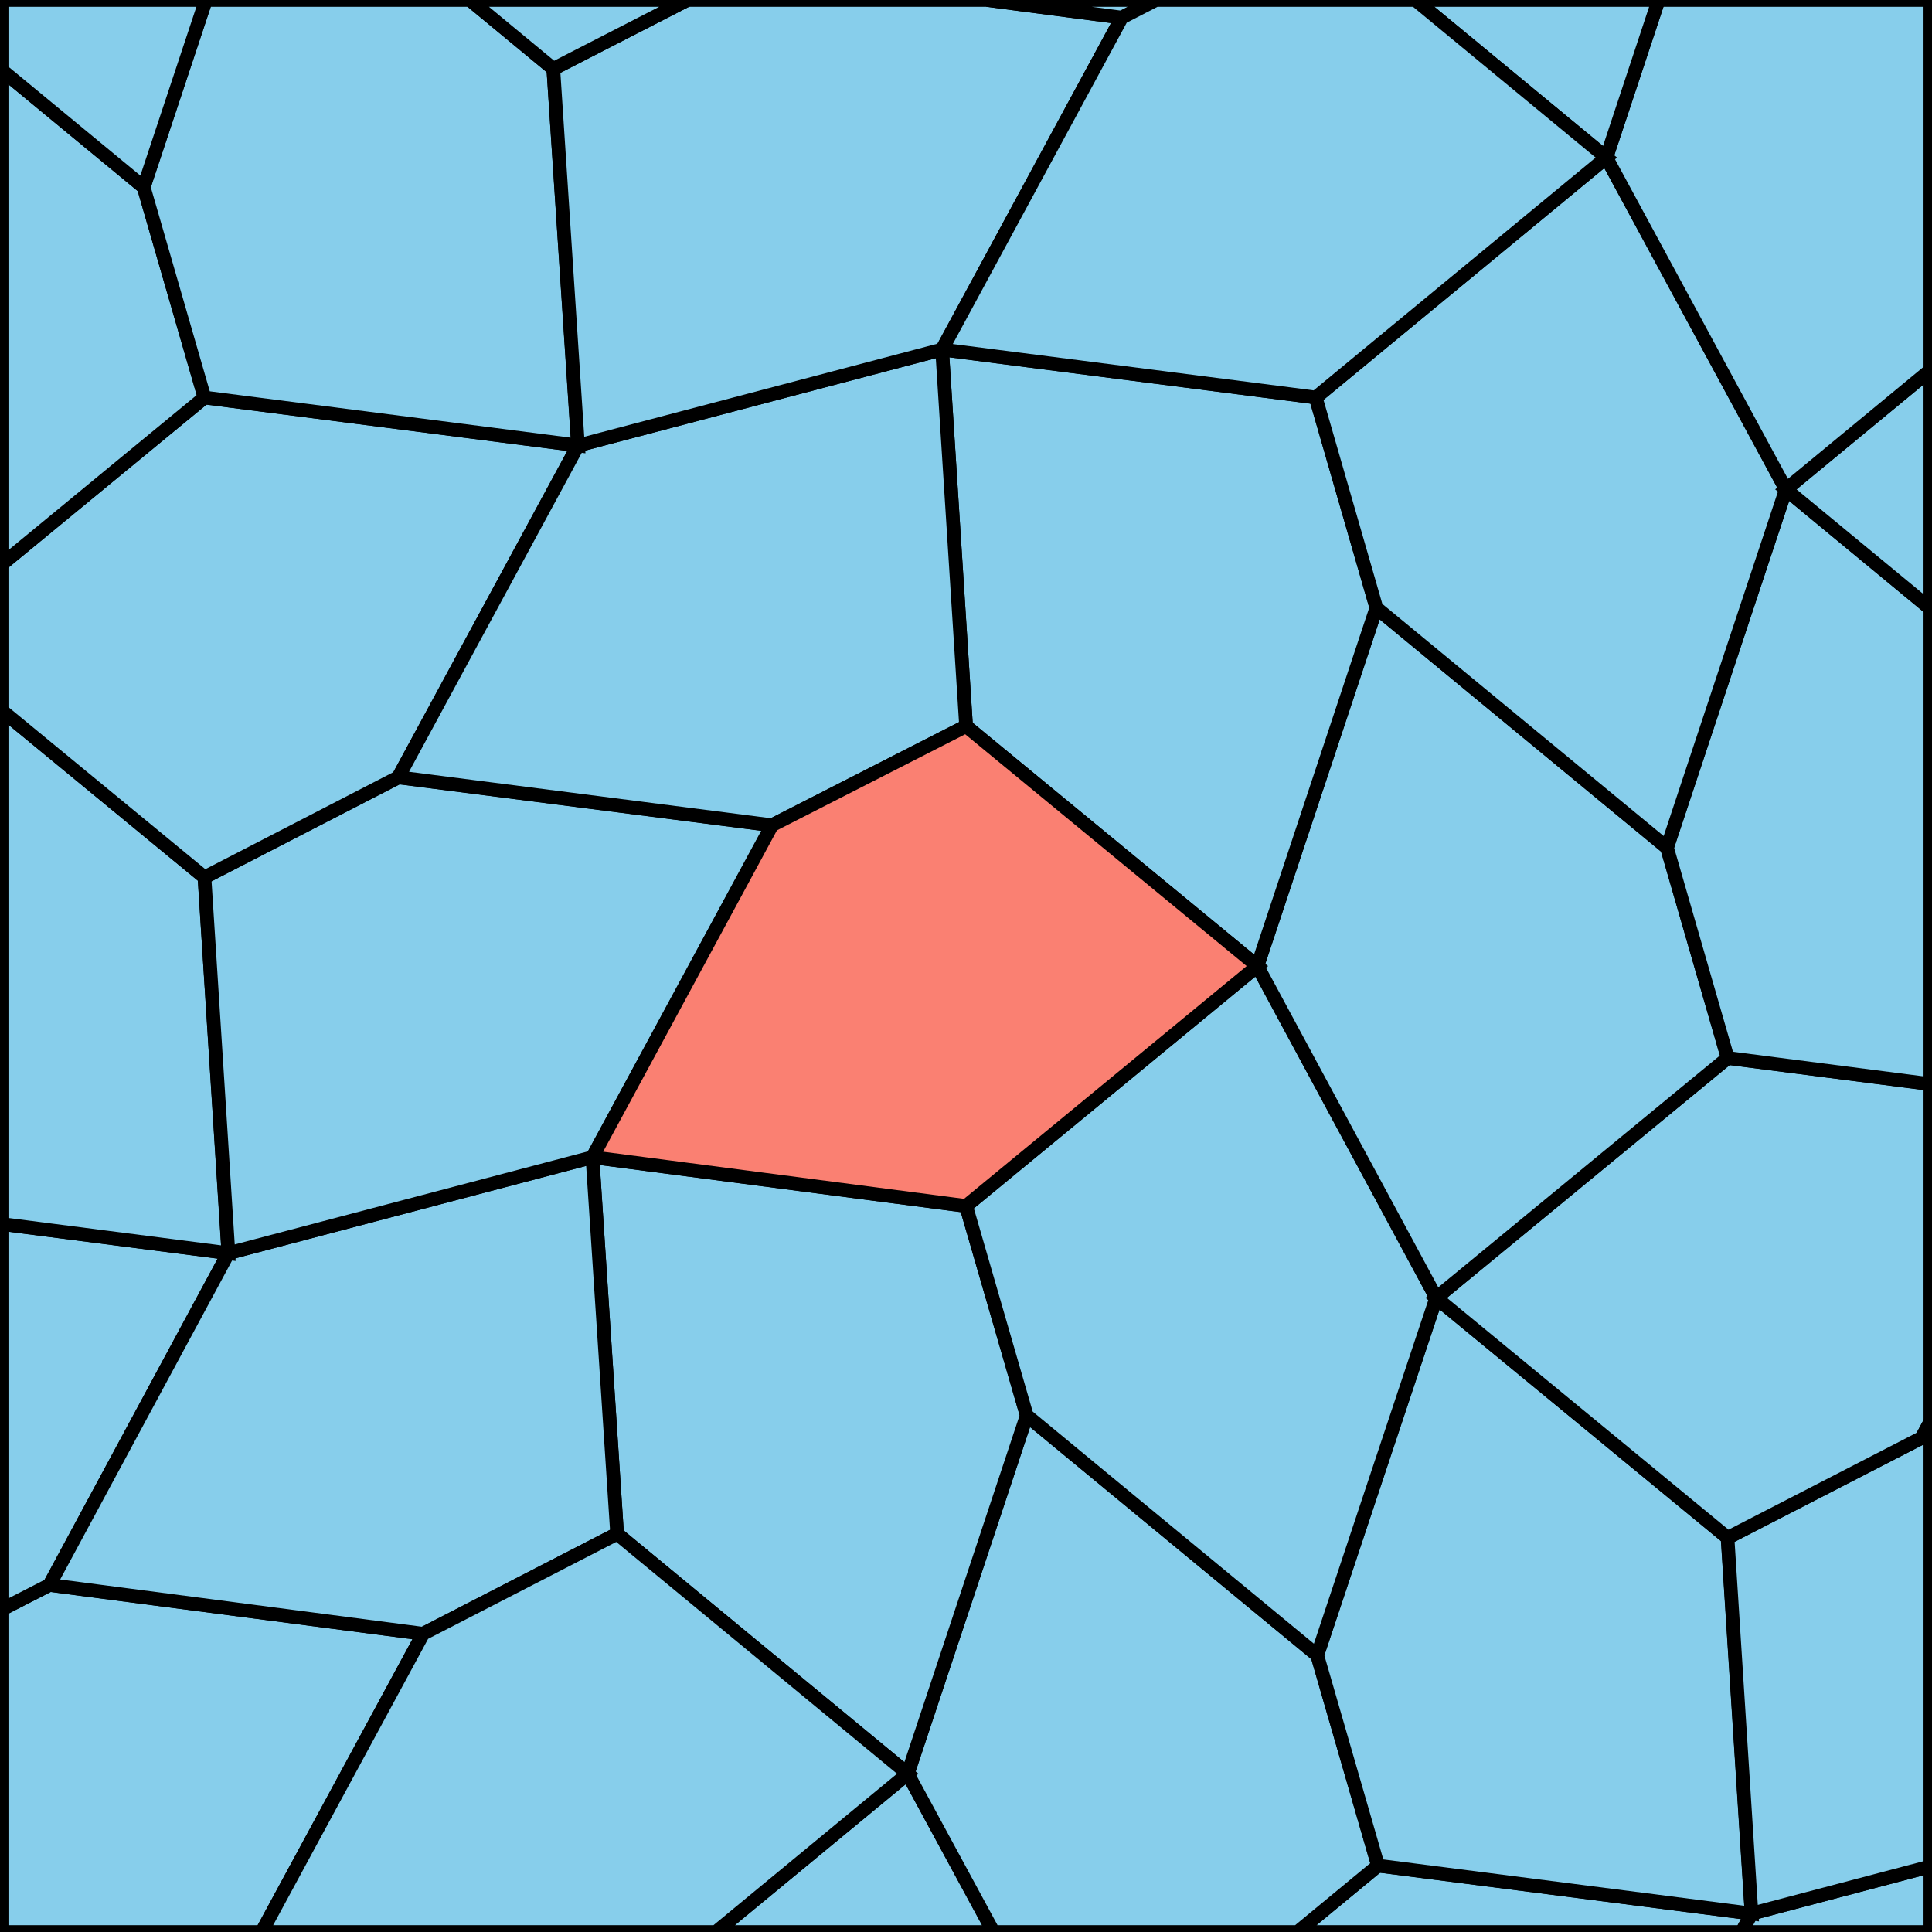
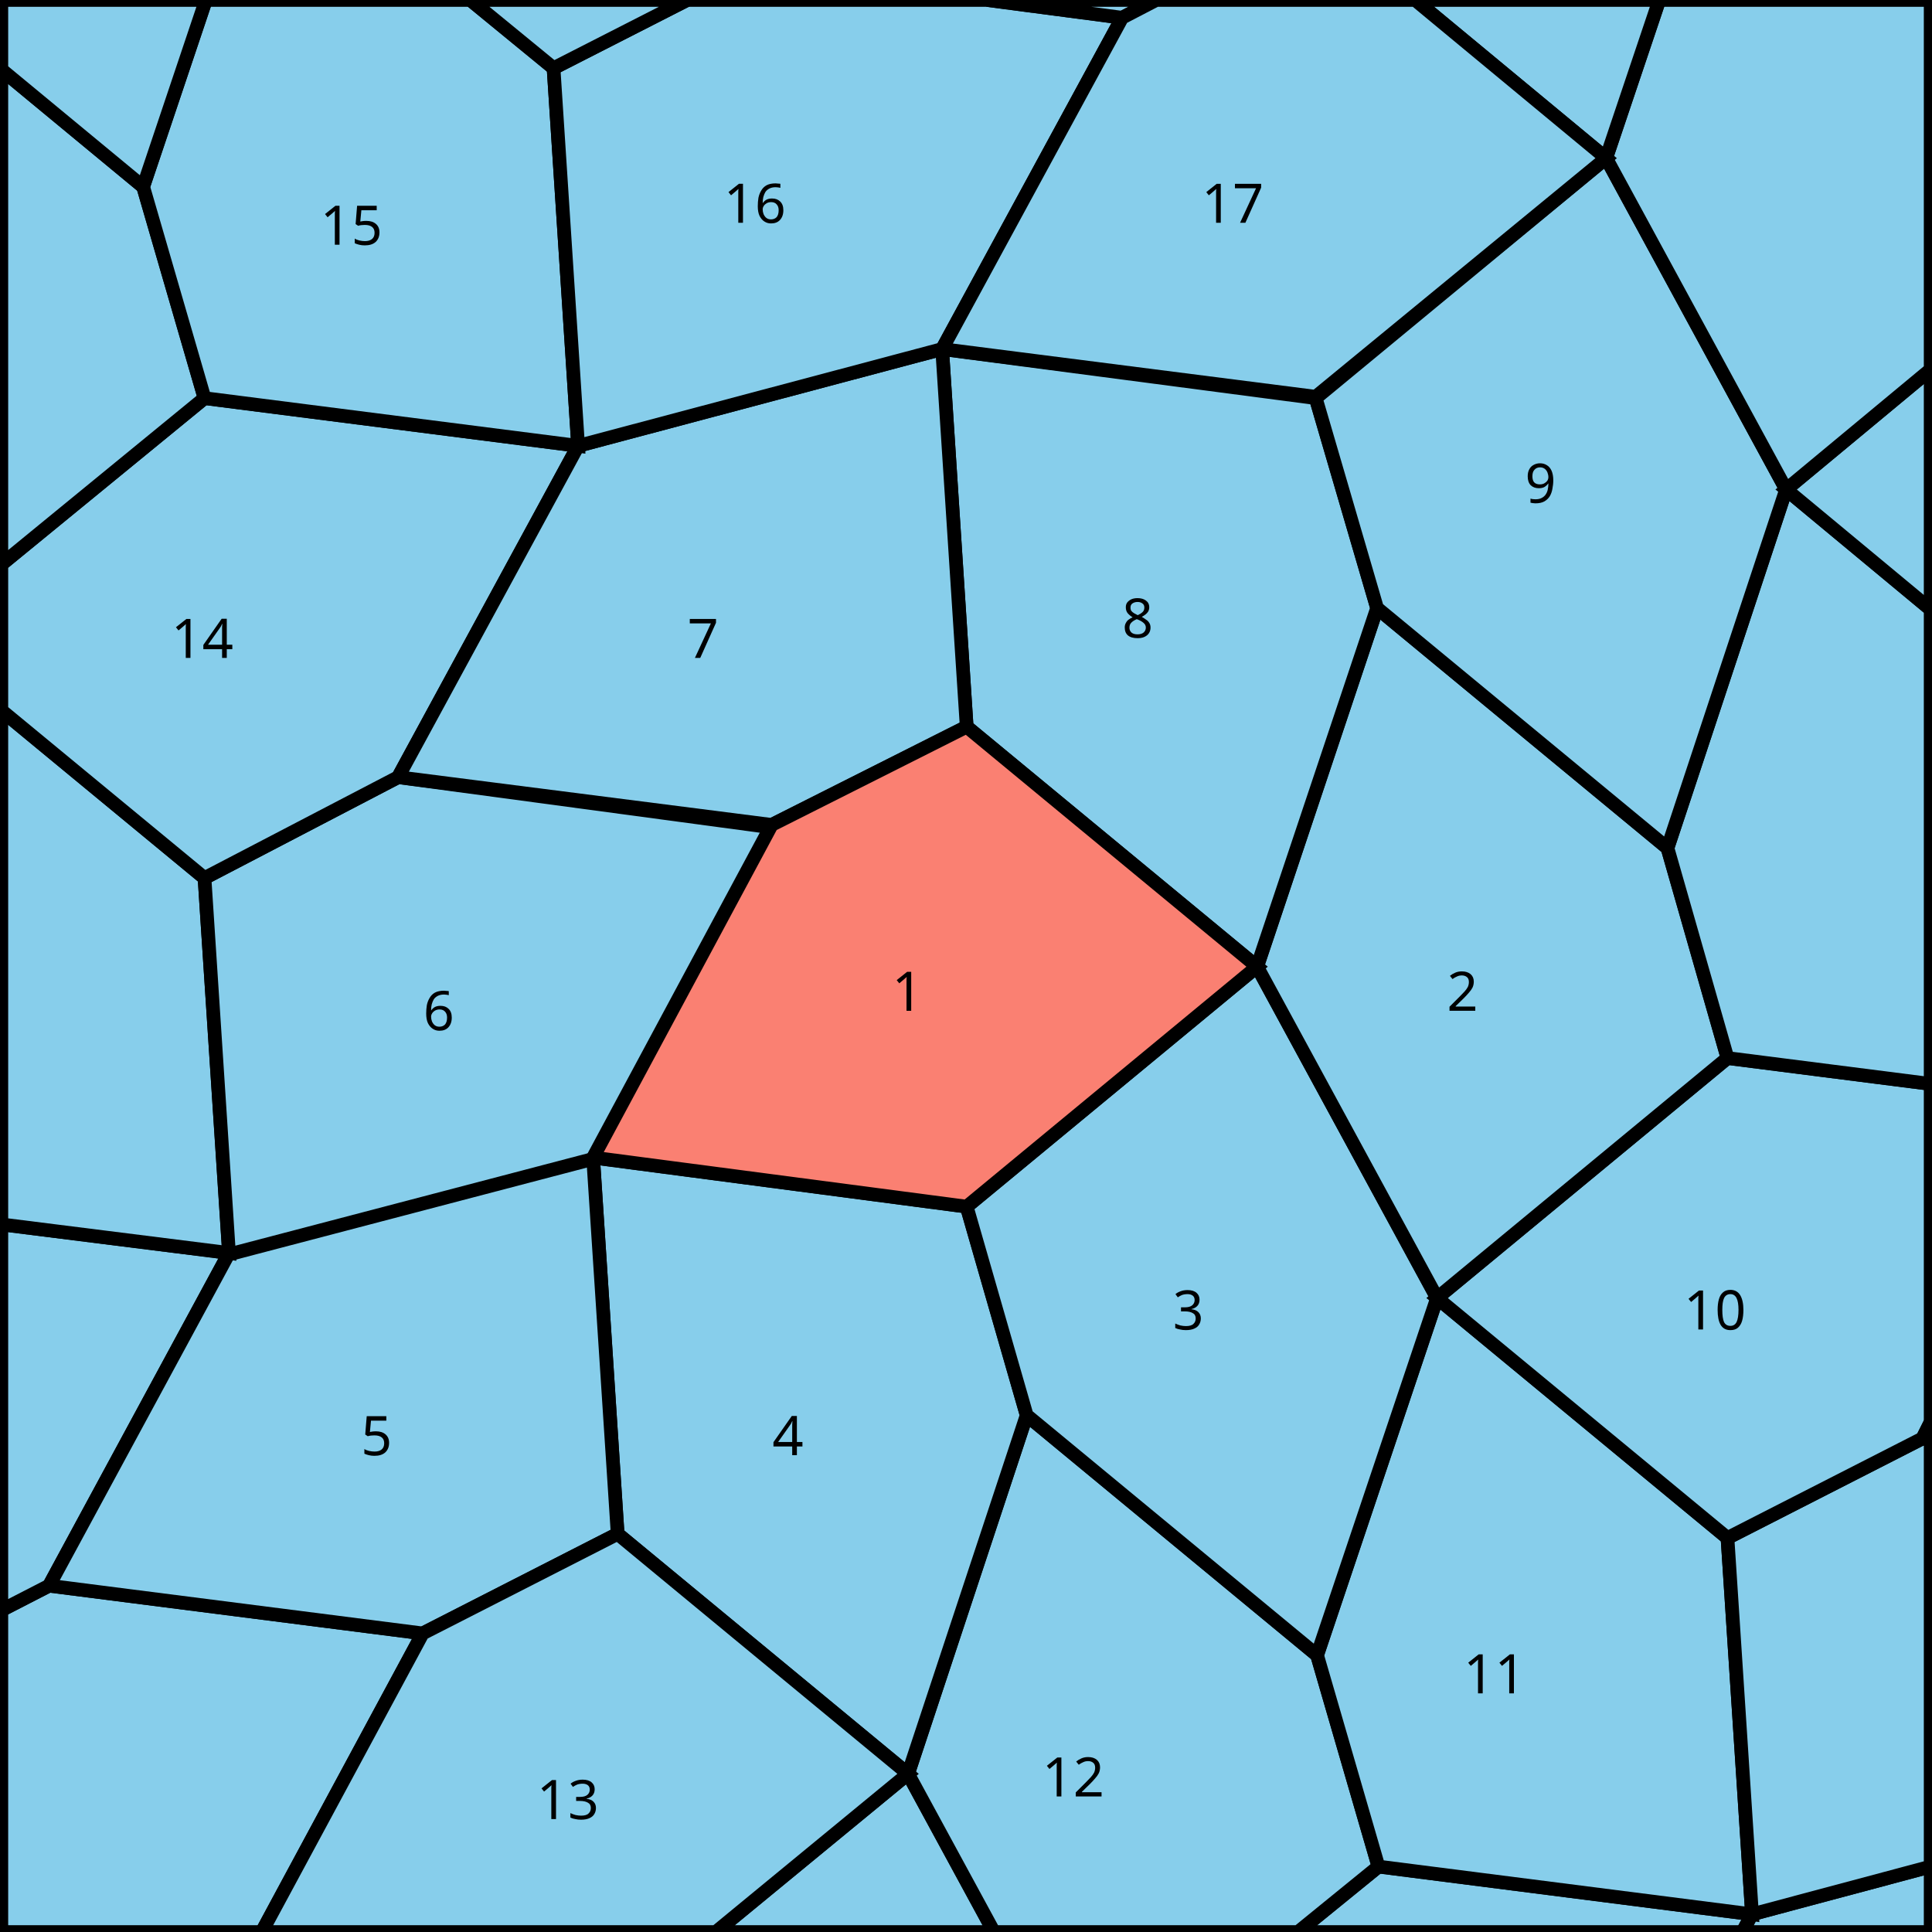
- <svg xmlns="http://www.w3.org/2000/svg" version="1.1" id="Layer_1" x="0px" y="0px" viewBox="0 0 141.73 141.73" style="enable-background:new 0 0 141.73 141.73;" xml:space="preserve">
+ <svg xmlns="http://www.w3.org/2000/svg" version="1.1" id="Layer_1" x="0px" y="0px" viewBox="0 0 141.7 141.7" style="enable-background:new 0 0 141.7 141.7;" xml:space="preserve">
  <style type="text/css">
- 	.st0{fill:rgb(135,206,235);stroke:#000000;}
- 	.st1{fill:rgb(250,128,114);stroke:#000000;}
+ 	.st0{fill:#87CEEB;stroke:#000000;}
+ 	.st1{fill:#FA8072;stroke:#000000;}
+ 	.st3{font-size:4px; font-family:'ArialMT';}
</style>
-   <polygon class="st0" points="66.59,130.12 52.52,141.73 72.88,141.73 " />
-   <polygon class="st0" points="128.5,140.38 101.09,136.86 95.19,141.73 127.77,141.73 " />
-   <polygon class="st0" points="141.61,136.92 128.5,140.38 127.77,141.73 141.61,141.73 " />
-   <polygon class="st0" points="3.63,116.27 0.12,118.07 0.12,141.73 19.2,141.73 31.04,119.85 " />
-   <polygon class="st0" points="3.63,116.27 16.75,91.93 0.12,89.79 0.12,118.07 " />
-   <polygon class="st0" points="95.19,141.73 101.09,136.86 96.64,121.43 75.32,103.84 66.59,130.12 72.88,141.73 " />
-   <polygon class="st0" points="101.09,136.86 128.5,140.38 126.74,112.81 105.36,95.21 96.63,121.43 " />
-   <polygon class="st0" points="70.87,88.47 43.46,84.89 45.27,112.52 66.59,130.12 75.32,103.84 " />
-   <polygon class="st0" points="70.87,88.47 92.24,70.87 105.36,95.21 96.63,121.43 75.32,103.84 " />
-   <polygon class="st0" points="140.97,105.48 126.73,112.81 128.49,140.38 141.61,136.92 141.61,105.56 " />
-   <polygon class="st0" points="140.97,105.48 141.61,104.29 141.61,79.52 126.74,77.61 105.36,95.21 126.74,112.81 " />
-   <polygon class="st0" points="45.27,112.52 43.46,84.89 16.75,91.93 3.63,116.27 31.04,119.85 " />
-   <polygon class="st0" points="31.04,119.85 19.2,141.73 52.52,141.73 66.59,130.12 45.27,112.52 " />
-   <polygon class="st0" points="141.61,104.29 140.97,105.48 141.61,105.56 " />
-   <polygon class="st0" points="16.75,91.93 15,64.36 0.12,52.11 0.12,89.79 " />
-   <path class="st0" d="M15,64.36l1.76,27.57l26.71-7.04l13.18-24.34l-27.42-3.52L15,64.36z" />
-   <polygon class="st0" points="15,64.36 29.22,57.02 42.4,32.68 15,29.16 0.12,41.4 0.12,52.11 " />
-   <polygon class="st0" points="126.74,77.61 105.36,95.21 92.24,70.87 100.97,44.59 122.29,62.19 " />
-   <polygon class="st0" points="131.01,35.9 122.29,62.19 126.74,77.61 141.61,79.53 141.61,44.66 " />
-   <polygon class="st0" points="96.52,29.16 69.11,25.64 70.87,53.27 92.24,70.87 100.97,44.59 " />
-   <polygon class="st0" points="96.52,29.16 117.84,11.56 131.01,35.9 122.29,62.18 100.97,44.59 " />
-   <polygon class="st0" points="141.61,27.15 131.01,35.9 141.61,44.65 " />
-   <polygon class="st0" points="70.87,53.27 69.11,25.64 42.4,32.68 29.22,57.02 56.63,60.54 " />
-   <polygon class="st1" points="70.87,53.27 92.24,70.87 70.87,88.47 43.46,84.89 56.63,60.54 " />
-   <polygon class="st0" points="15,29.16 10.54,13.73 0.12,5.13 0.12,41.41 " />
-   <path class="st0" d="M42.41,32.68L40.59,5.05L34.48,0H15.1l-4.56,13.73L15,29.16L42.41,32.68z" />
-   <polygon class="st0" points="10.54,13.73 15.1,0 0.12,0 0.12,5.13 " />
-   <polygon class="st0" points="69.11,25.64 82.29,1.29 72.41,0 50.42,0 40.59,5.05 42.4,32.68 " />
-   <polygon class="st0" points="50.42,0 34.48,0 40.59,5.05 " />
-   <polygon class="st0" points="121.67,0 117.84,11.56 131.01,35.9 141.61,27.15 141.61,0 " />
-   <polygon class="st0" points="121.67,0 103.84,0 117.84,11.56 " />
-   <polygon class="st0" points="84.79,0 72.41,0 82.29,1.29 " />
-   <path class="st0" d="M117.84,11.56L103.84,0H84.79l-2.5,1.29L69.11,25.64l27.41,3.52L117.84,11.56z" />
+   <polygon class="st0" points="66.6,130.1 52.5,141.7 72.9,141.7 " />
+   <polygon class="st0" points="128.5,140.4 101.1,136.9 95.2,141.7 127.8,141.7 " />
+   <polygon class="st0" points="141.6,136.9 128.5,140.4 127.8,141.7 141.6,141.7 " />
+   <polygon class="st0" points="3.6,116.3 0.1,118.1 0.1,141.7 19.2,141.7 31,119.8 " />
+   <polygon class="st0" points="3.6,116.3 16.8,91.9 0.1,89.8 0.1,118.1 " />
+   <polygon class="st0" points="95.2,141.7 101.1,136.9 96.6,121.4 75.3,103.8 66.6,130.1 72.9,141.7 " />
+   <polygon class="st0" points="101.1,136.9 128.5,140.4 126.7,112.8 105.4,95.2 96.6,121.4 " />
+   <polygon class="st0" points="70.9,88.5 43.5,84.9 45.3,112.5 66.6,130.1 75.3,103.8 " />
+   <polygon class="st0" points="70.9,88.5 92.2,70.9 105.4,95.2 96.6,121.4 75.3,103.8 " />
+   <polygon class="st0" points="141,105.5 126.7,112.8 128.5,140.4 141.6,136.9 141.6,105.6 " />
+   <polygon class="st0" points="141,105.5 141.6,104.3 141.6,79.5 126.7,77.6 105.4,95.2 126.7,112.8 " />
+   <polygon class="st0" points="45.3,112.5 43.5,84.9 16.8,91.9 3.6,116.3 31,119.8 " />
+   <polygon class="st0" points="31,119.8 19.2,141.7 52.5,141.7 66.6,130.1 45.3,112.5 " />
+   <polygon class="st0" points="141.6,104.3 141,105.5 141.6,105.6 " />
+   <polygon class="st0" points="16.8,91.9 15,64.4 0.1,52.1 0.1,89.8 " />
+   <path class="st0" d="M15,64.4l1.8,27.6l26.7-7l13.2-24.3L29.2,57L15,64.4z" />
+   <polygon class="st0" points="15,64.4 29.2,57 42.4,32.7 15,29.2 0.1,41.4 0.1,52.1 " />
+   <polygon class="st0" points="126.7,77.6 105.4,95.2 92.2,70.9 101,44.6 122.3,62.2 " />
+   <polygon class="st0" points="131,35.9 122.3,62.2 126.7,77.6 141.6,79.5 141.6,44.7 " />
+   <polygon class="st0" points="96.5,29.2 69.1,25.6 70.9,53.3 92.2,70.9 101,44.6 " />
+   <polygon class="st0" points="96.5,29.2 117.8,11.6 131,35.9 122.3,62.2 101,44.6 " />
+   <polygon class="st0" points="141.6,27.1 131,35.9 141.6,44.7 " />
+   <polygon class="st0" points="70.9,53.3 69.1,25.6 42.4,32.7 29.2,57 56.6,60.5 " />
+   <polygon class="st1" points="70.9,53.3 92.2,70.9 70.9,88.5 43.5,84.9 56.6,60.5 " />
+   <polygon class="st0" points="15,29.2 10.5,13.7 0.1,5.1 0.1,41.4 " />
+   <path class="st0" d="M42.4,32.7L40.6,5L34.5,0H15.1l-4.6,13.7L15,29.2L42.4,32.7z" />
+   <polygon class="st0" points="10.5,13.7 15.1,0 0.1,0 0.1,5.1 " />
+   <polygon class="st0" points="69.1,25.6 82.3,1.3 72.4,0 50.4,0 40.6,5 42.4,32.7 " />
+   <polygon class="st0" points="50.4,0 34.5,0 40.6,5 " />
+   <polygon class="st0" points="121.7,0 117.8,11.6 131,35.9 141.6,27.1 141.6,0 " />
+   <polygon class="st0" points="121.7,0 103.8,0 117.8,11.6 " />
+   <polygon class="st0" points="84.8,0 72.4,0 82.3,1.3 " />
+   <path class="st0" d="M117.8,11.6L103.8,0h-19l-2.5,1.3L69.1,25.6l27.4,3.5L117.8,11.6z" />
+   <text transform="matrix(1 0 0 1 65.4092 74.1356)" class="st3">1</text>
+   <text transform="matrix(1 0 0 1 82.2901 46.7598)" class="st3">8</text>
+   <text transform="matrix(1 0 0 1 106.1247 74.1354)" class="st3">2</text>
+   <text transform="matrix(1 0 0 1 86.0098 97.5097)" class="st3">3</text>
+   <text transform="matrix(1 0 0 1 56.6501 106.7291)" class="st3">4</text>
+   <text transform="matrix(1 0 0 1 26.4751 106.7289)" class="st3">5</text>
+   <text transform="matrix(1 0 0 1 31.0401 75.5521)" class="st3">6</text>
+   <text transform="matrix(1 0 0 1 50.4201 48.2548)" class="st3">7</text>
+   <text transform="matrix(1 0 0 1 12.5467 48.2551)" class="st3">14</text>
+   <text transform="matrix(1 0 0 1 53.0709 16.3398)" class="st3">16</text>
+   <text transform="matrix(1 0 0 1 88.1146 16.3401)" class="st3">17</text>
+   <text transform="matrix(1 0 0 1 111.8451 36.8698)" class="st3">9</text>
+   <text transform="matrix(1 0 0 1 123.4848 97.5096)" class="st3">10</text>
+   <text transform="matrix(1 0 0 1 107.3253 124.1975)" class="st3">11</text>
+   <text transform="matrix(1 0 0 1 76.4242 131.7599)" class="st3">12</text>
+   <text transform="matrix(1 0 0 1 39.3576 133.4167)" class="st3">13</text>
+   <text transform="matrix(1 0 0 1 23.4803 17.9502)" class="st3">15</text>
</svg>
